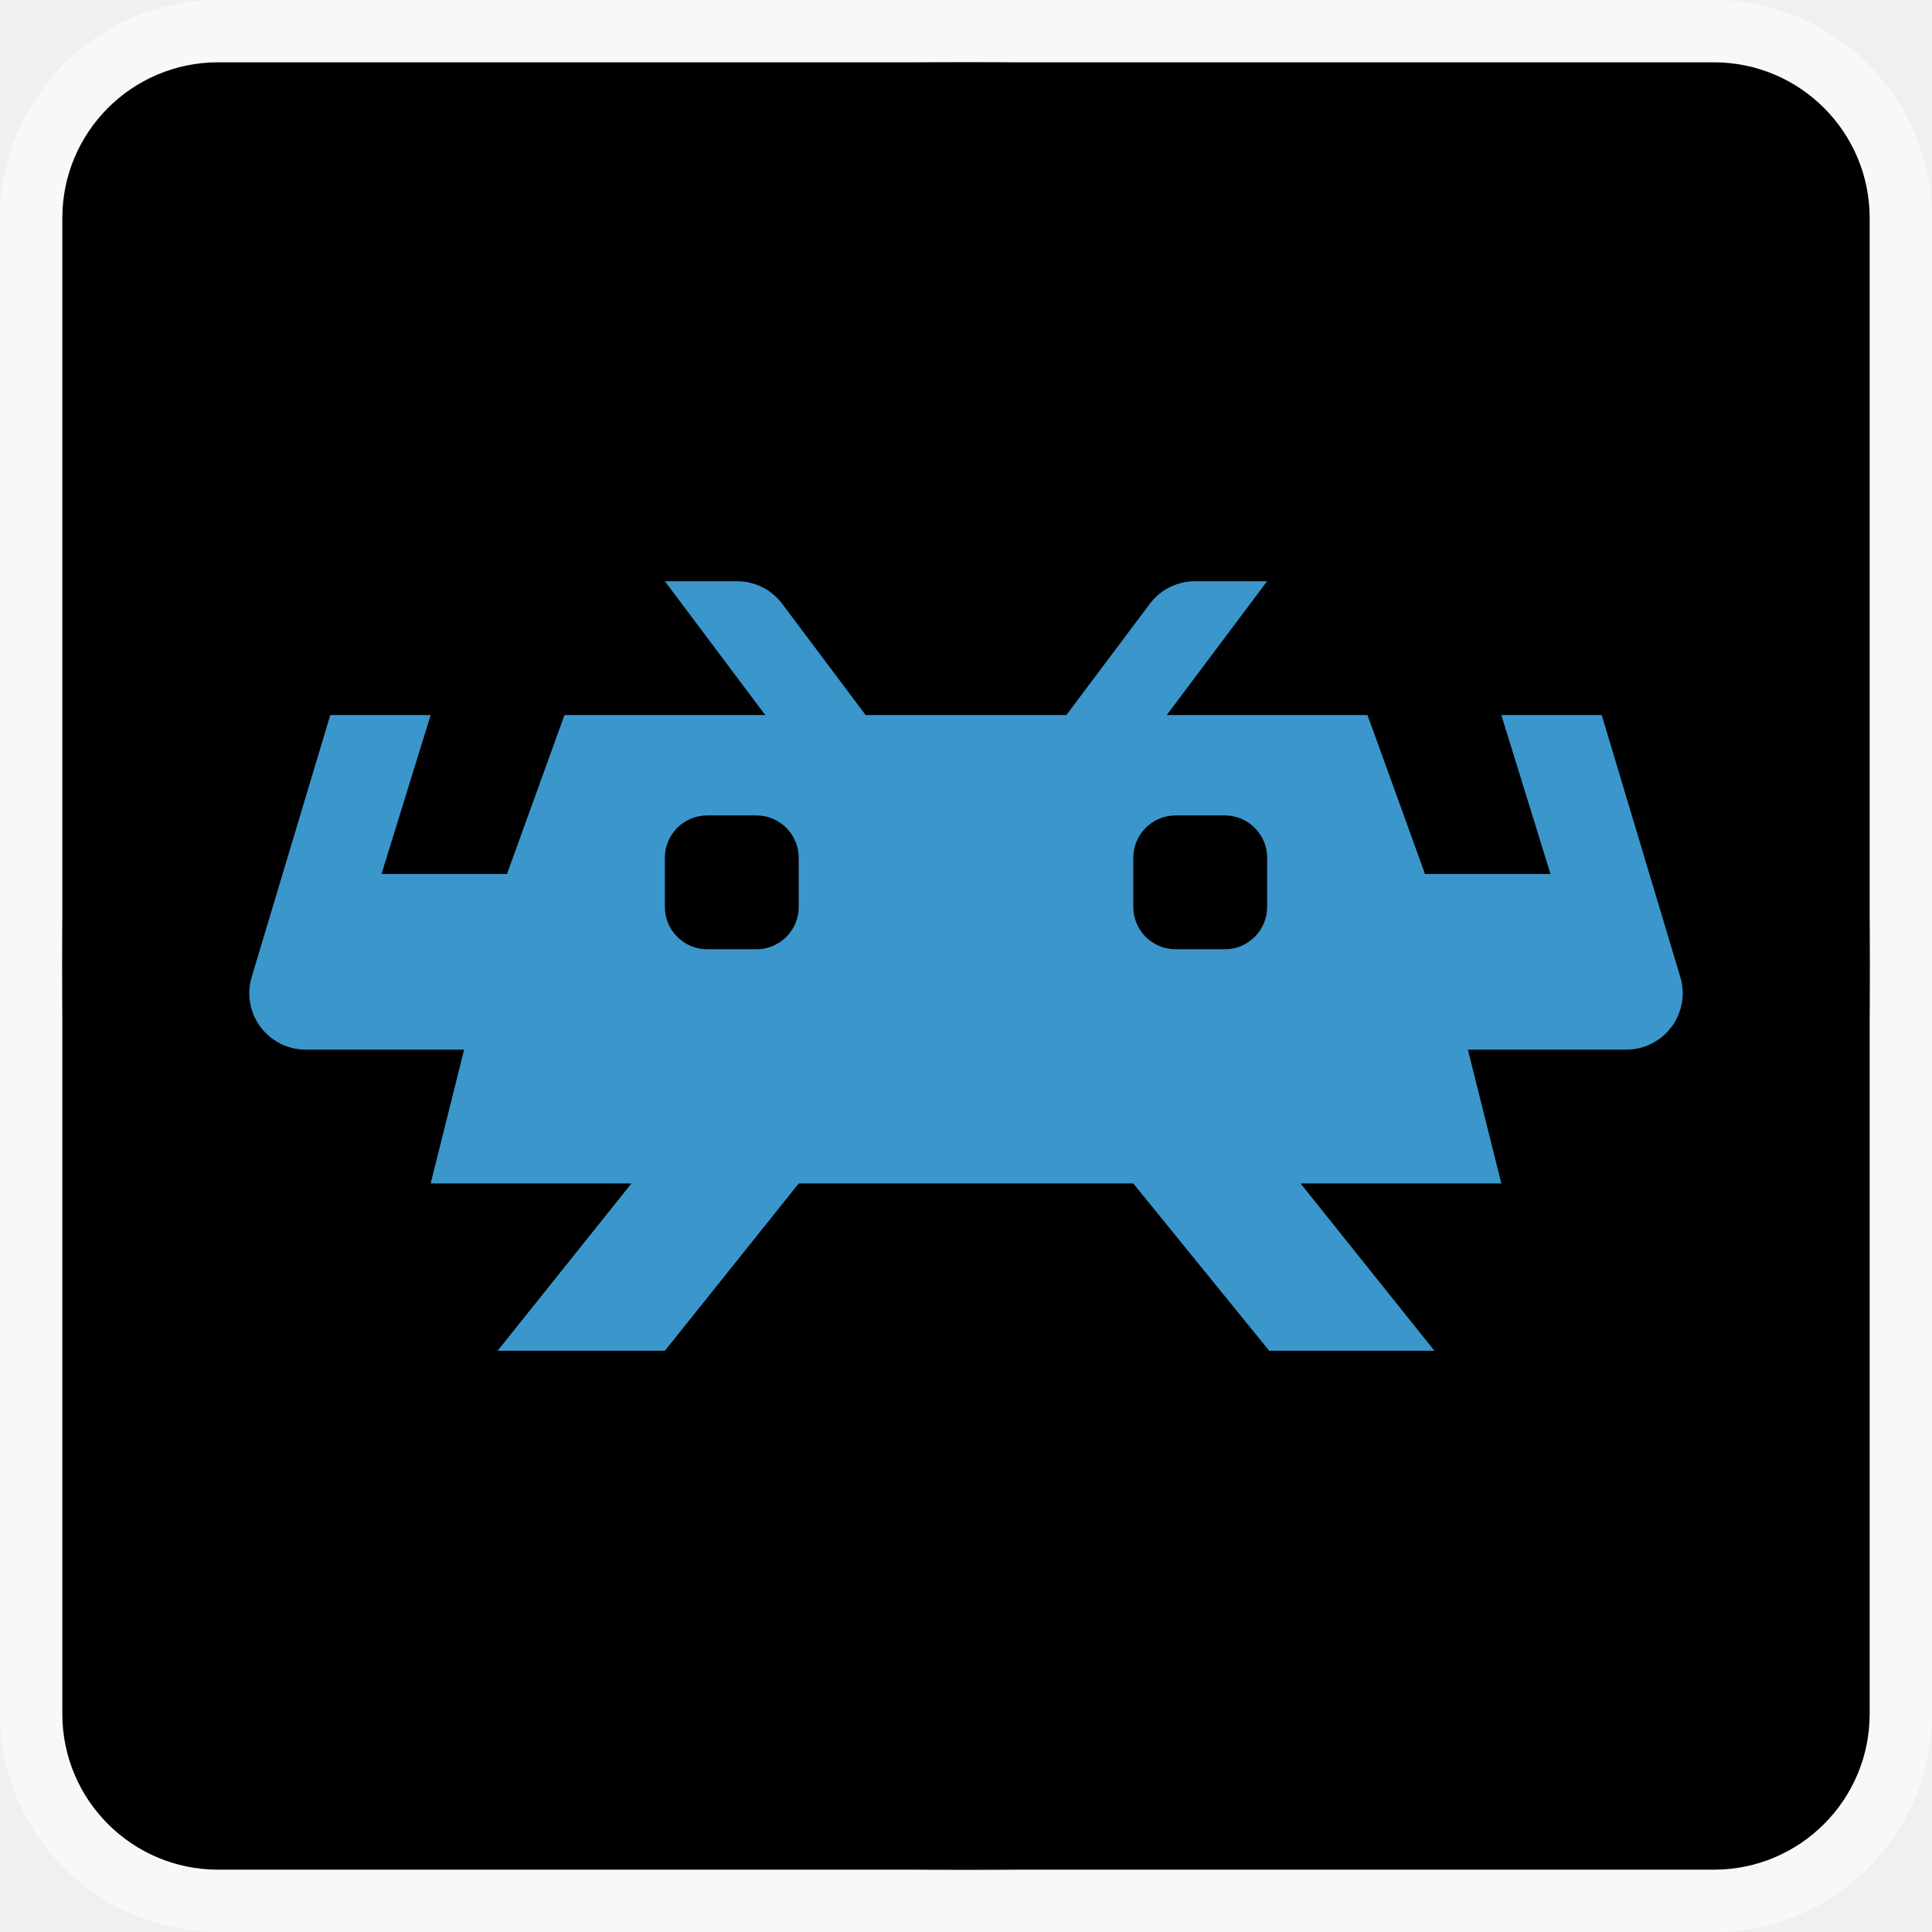
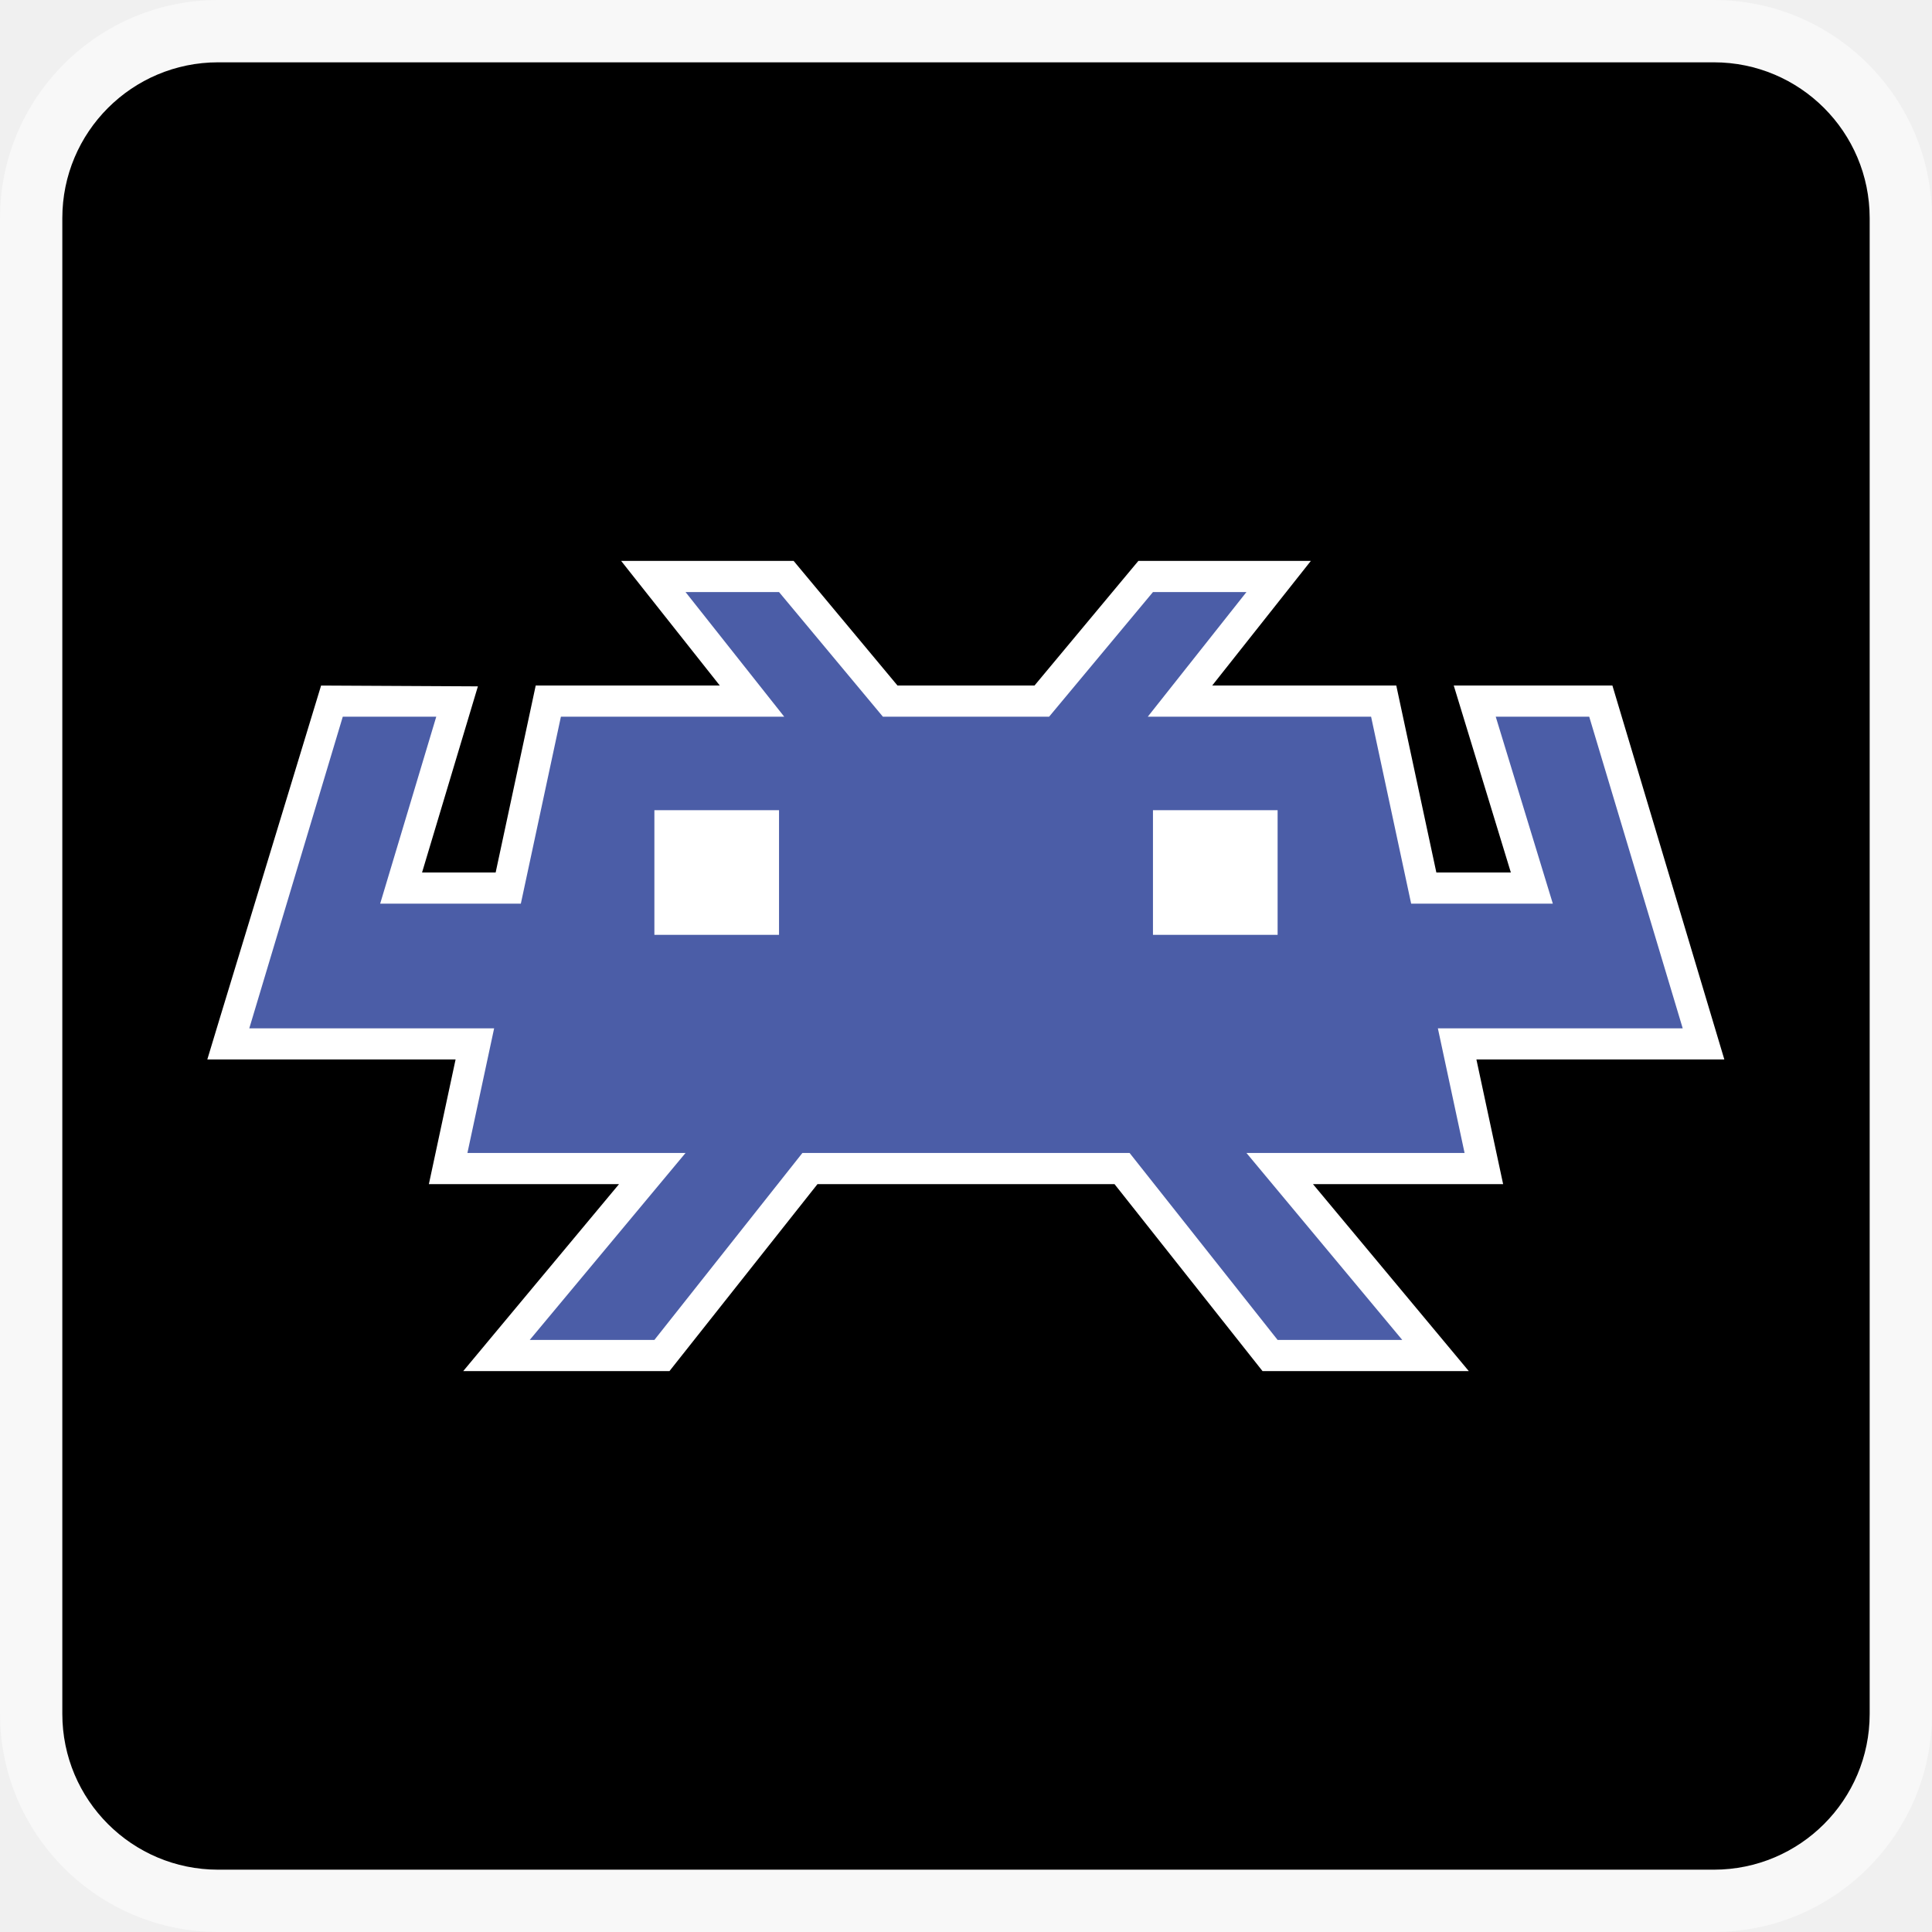
<svg xmlns="http://www.w3.org/2000/svg" viewBox="0 0 330.667 330.667" height="330.667" width="330.667" xml:space="preserve" id="svg2" version="1.1">
  <defs id="defs6">
    <clipPath id="clipPath18" clipPathUnits="userSpaceOnUse">
      <path id="path16" d="M 0,256 H 256 V 0 H 0 Z" />
    </clipPath>
    <clipPath id="clipPath26" clipPathUnits="userSpaceOnUse">
      <path id="path24" d="M 4,252 H 252 V 4 H 4 Z" />
    </clipPath>
  </defs>
  <g transform="matrix(1.333333,0,0,-1.333333,-5.333333,336)" id="g10">
    <g id="g12">
      <g clip-path="url(#clipPath18)" id="g14">
        <g id="g20">
          <g id="g22" />
          <g id="g34">
            <g style="opacity:0.5" id="g32" clip-path="url(#clipPath26)">
              <g id="g30" transform="translate(224,252)">
                <path id="path28" style="fill:#ffffff;fill-opacity:1;fill-rule:nonzero;stroke:none" d="m 0,0 h -192 c -15.439,0 -28,-12.561 -28,-28 v -192 c 0,-15.439 12.561,-28 28,-28 H 0 c 15.439,0 28,12.561 28,28 V -28 C 28,-12.561 15.439,0 0,0" />
              </g>
            </g>
          </g>
        </g>
        <g transform="translate(224,12)" id="g36">
          <path id="path38" style="fill:#000000;fill-opacity:1;fill-rule:nonzero;stroke:none" d="m 0,0 h -192 c -11.046,0 -20,8.954 -20,20 v 192 c 0,11.046 8.954,20 20,20 H 0 c 11.046,0 20,-8.954 20,-20 V 20 C 20,8.954 11.046,0 0,0" />
        </g>
-         <g transform="translate(128,244)" id="g40">
-           <path id="path42" style="fill:#000000;fill-opacity:1;fill-rule:nonzero;stroke:none" d="M 0,0 C -96.301,0 -116,-19.565 -116,-116.004 -116,-212.443 -96.606,-232 0,-232 c 96.619,0 116,19.519 116,115.996 C 116,-19.518 96.302,0 0,0" />
+         <g transform="translate(190.6113,164)" id="g40">
+           <path id="path42" style="fill:#ffffff;fill-opacity:1;fill-rule:nonzero;stroke:none" d="M 0,0 7.329,-24 H -2.234 L -7.378,0 h -3.233 -20.399 l 7.534,9.517 5.133,6.483 h -8.268 -12 -1.873 L -41.685,14.561 -53.818,0 H -71.404 L -83.539,14.561 -84.738,16 h -1.873 -12 -8.269 L -101.748,9.517 -94.213,0 h -20.398 -3.234 l -0.677,-3.162 -4.466,-20.838 h -9.447 l 5.655,18.851 1.513,5.045 L -145.395,0 -158.44,-42.842 -160,-48 h 5.389 8 4 14.48 l -2.391,-11.162 -1.037,-4.838 h 4.948 19.46 l -14.533,-17.439 -5.467,-6.561 h 8.54 16 1.935 l 1.201,1.518 17.799,22.482 h 38.13 l 18.999,-24 H 1.929 l -20,24 H 6.337 L 2.908,-48 H 34.733 L 20.365,0" />
        </g>
-         <g transform="translate(89.3457,177.3916)" id="g44">
-           <path id="path46" style="fill:#3b96cc;fill-opacity:1;fill-rule:nonzero;stroke:none" d="m 0,0 h 9.261 c 2.281,0 4.429,-1.074 5.798,-2.899 L 25.77,-17.18 H 51.539 L 62.25,-2.899 C 63.618,-1.074 65.767,0 68.048,0 h 9.261 L 64.424,-17.18 h 25.769 l 7.382,-20.401 h 16.107 l -6.309,20.401 h 12.885 l 10.086,-33.619 c 1.395,-4.65 -2.087,-9.33 -6.943,-9.33 h -20.323 l 4.295,-17.18 H 81.604 L 98.783,-98.783 H 77.577 L 60.129,-77.309 H 17.18 L 0,-98.783 h -21.475 l 17.18,21.474 h -25.77 l 4.295,17.18 h -20.323 c -4.855,0 -8.337,4.68 -6.942,9.33 l 10.085,33.619 h 12.885 l -6.308,-20.401 h 16.106 l 7.382,20.401 h 25.77 z" />
+         <g transform="translate(164,176)" id="g44">
+           <path id="path46" style="fill:#4b5da7;fill-opacity:1;fill-rule:nonzero;stroke:none" d="M 0,0 -12.667,-16 H 16 l 5.143,-24 H 39.329 L 32,-16 H 44 L 56,-56 H 24.571 L 28,-72 H 0 L 20,-96 H 4 l -19,24 h -42 l -19,-24 h -16 l 20,24 h -28 l 3.429,16 H -116 -128 l 12,40 h 12 l -7.2,-24 h 18.057 L -88,-16 h 28.667 L -72,0 h 12 l 13.333,-16 h 21.334 L -12,0 Z" />
        </g>
-         <g transform="translate(89.3457,141.8916)" id="g48">
-           <path id="path50" style="fill:#000000;fill-opacity:1;fill-rule:nonzero;stroke:none" d="m 0,0 v -6.308 c 0,-3.003 2.434,-5.436 5.436,-5.436 h 6.308 c 3.002,0 5.436,2.433 5.436,5.436 V 0 c 0,3.002 -2.434,5.436 -5.436,5.436 H 5.436 C 2.434,5.436 0,3.002 0,0" />
-         </g>
-         <g transform="translate(149.4746,141.8916)" id="g52">
-           <path id="path54" style="fill:#000000;fill-opacity:1;fill-rule:nonzero;stroke:none" d="m 0,0 v -6.308 c 0,-3.003 2.434,-5.436 5.436,-5.436 h 6.308 c 3.002,0 5.436,2.433 5.436,5.436 V 0 c 0,3.002 -2.434,5.436 -5.436,5.436 H 5.436 C 2.434,5.436 0,3.002 0,0" />
-         </g>
+         <path id="path48" style="fill:#ffffff;fill-opacity:1;fill-rule:nonzero;stroke:none" d="m 152,132 h 16 v 16 h -16 z" />
+         <path id="path50" style="fill:#ffffff;fill-opacity:1;fill-rule:nonzero;stroke:none" d="m 88,132 h 16 v 16 H 88 Z" />
      </g>
    </g>
  </g>
</svg>
